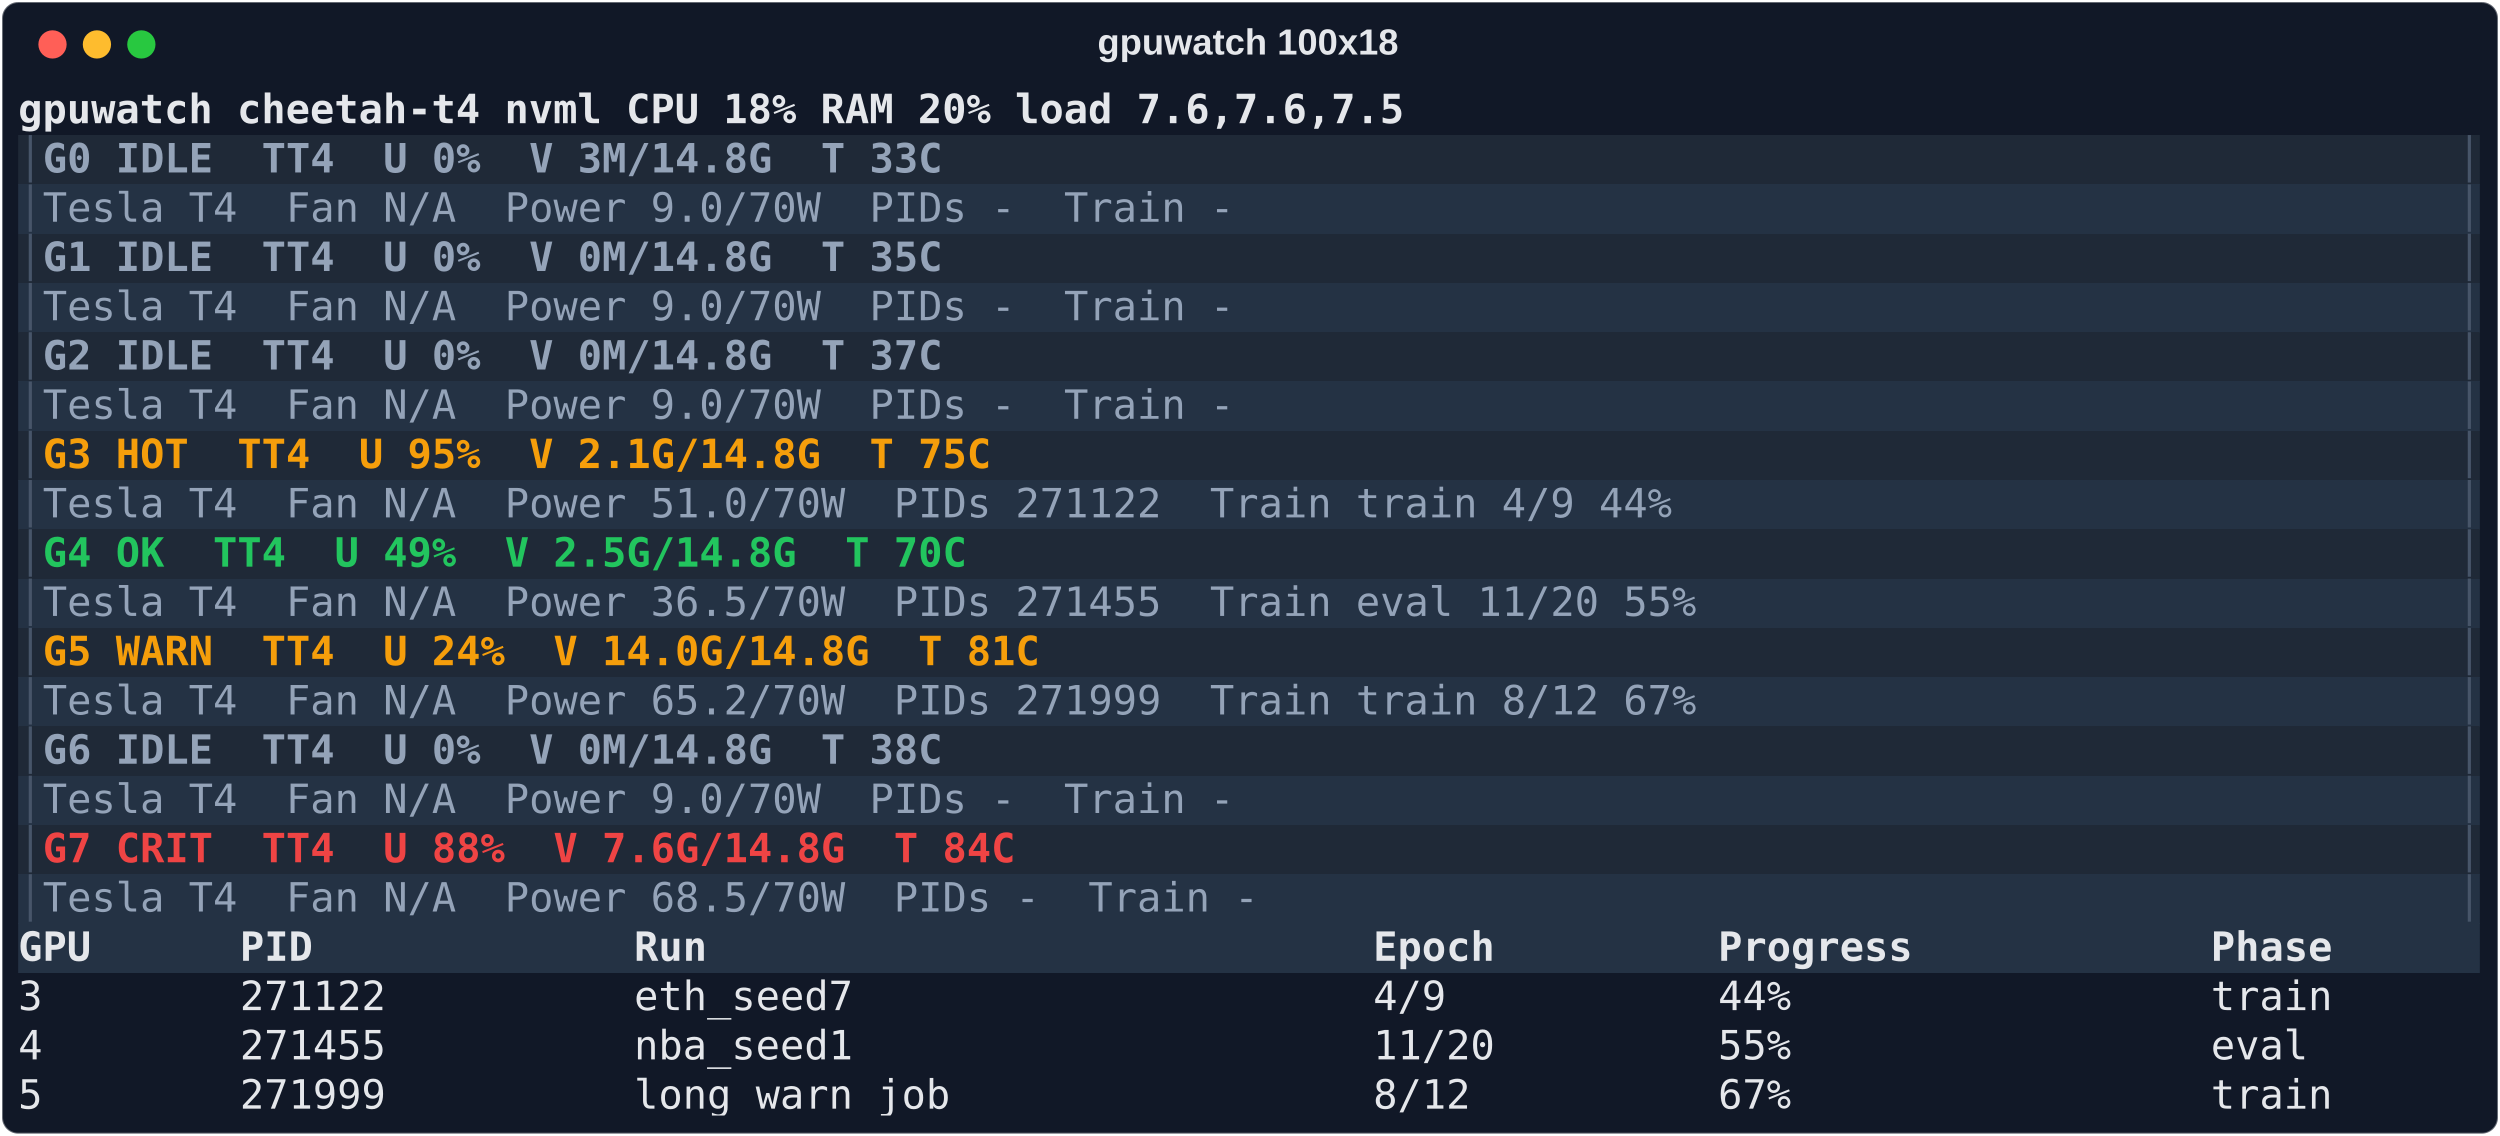
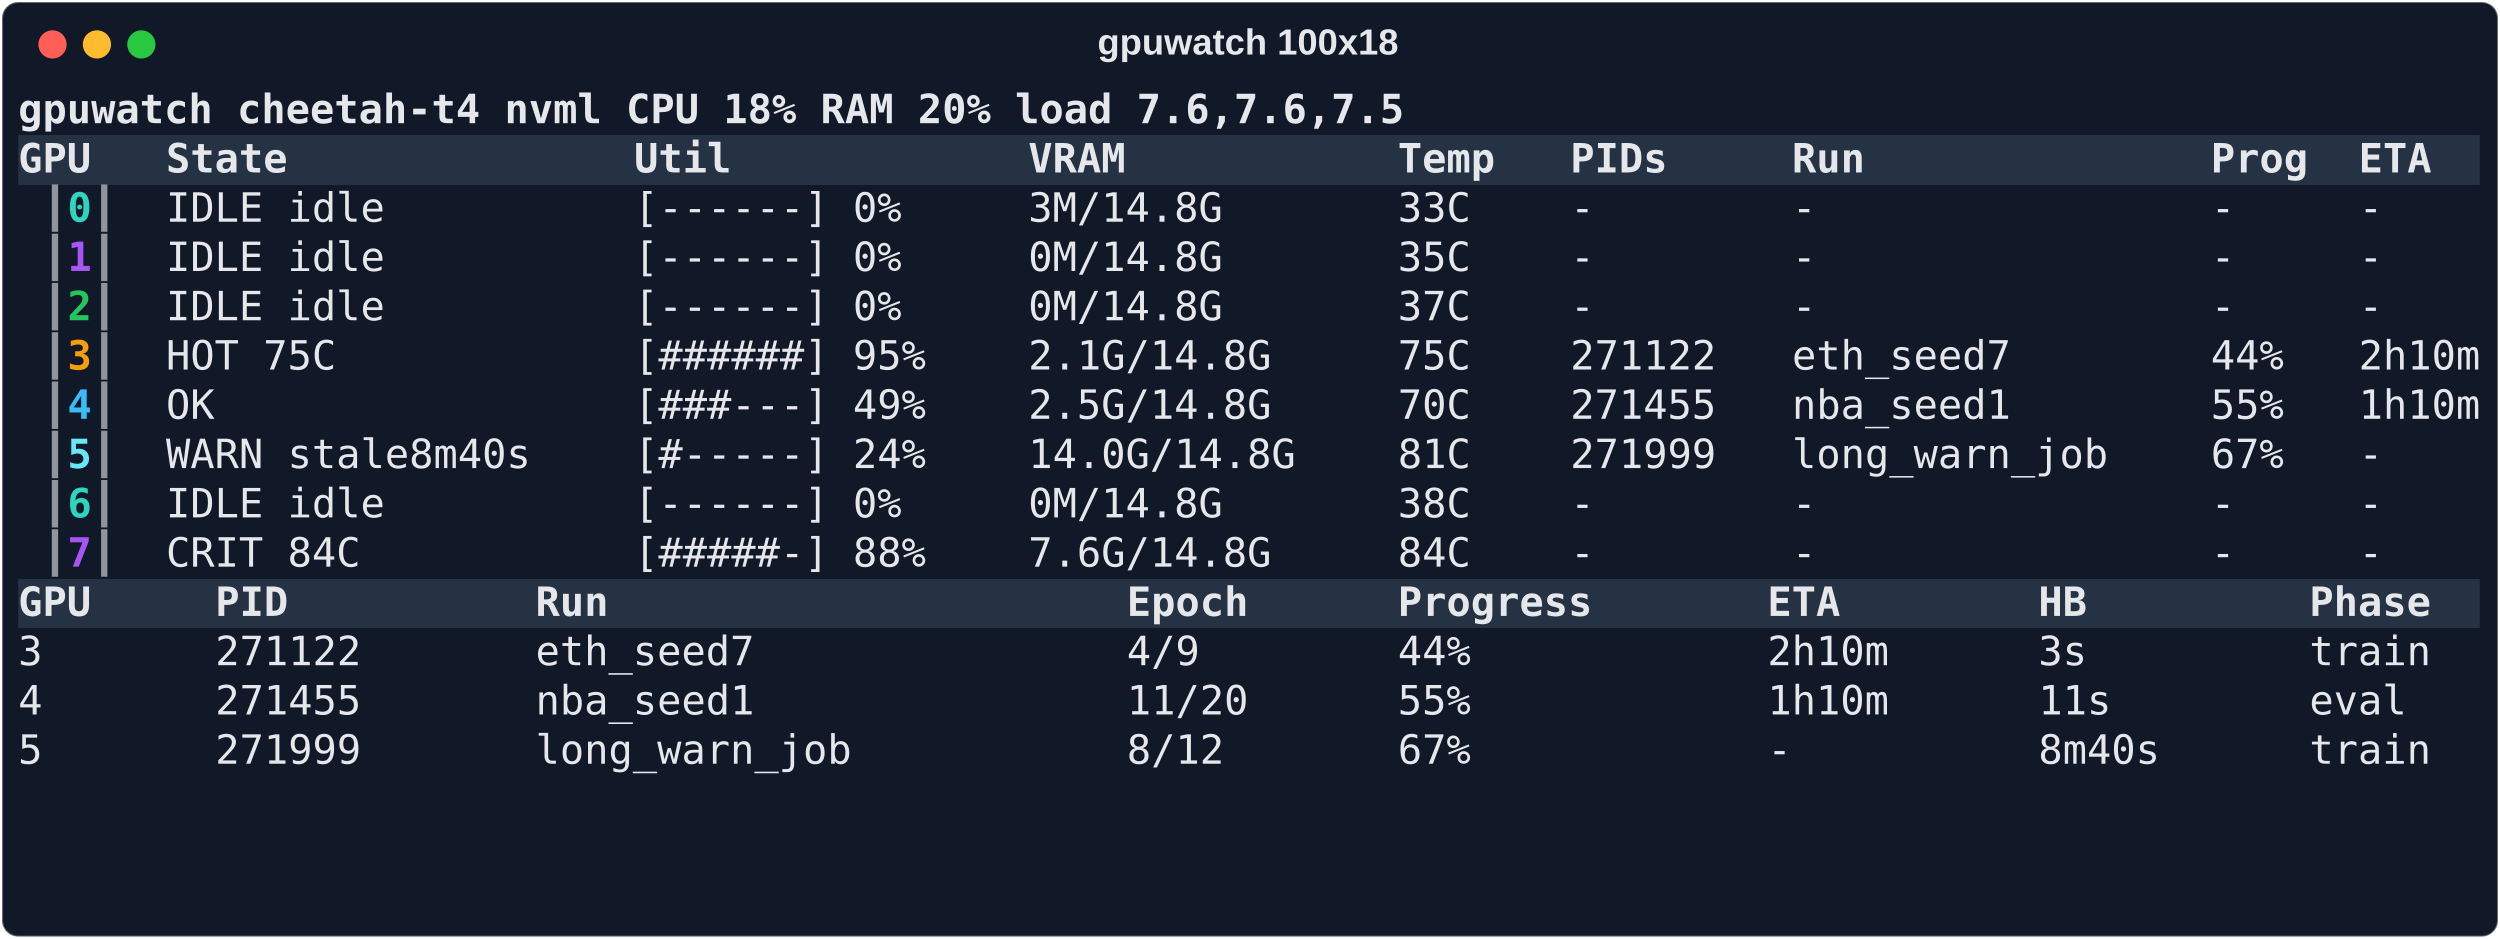
- <svg xmlns="http://www.w3.org/2000/svg" class="rich-terminal" viewBox="0 0 1238 562.4">
+ <svg xmlns="http://www.w3.org/2000/svg" class="rich-terminal" viewBox="0 0 1238 464.8">
  <style>

    @font-face {
        font-family: "Fira Code";
        src: local("FiraCode-Regular"),
                url("https://cdnjs.cloudflare.com/ajax/libs/firacode/6.2.0/woff2/FiraCode-Regular.woff2") format("woff2"),
                url("https://cdnjs.cloudflare.com/ajax/libs/firacode/6.2.0/woff/FiraCode-Regular.woff") format("woff");
        font-style: normal;
        font-weight: 400;
    }
    @font-face {
        font-family: "Fira Code";
        src: local("FiraCode-Bold"),
                url("https://cdnjs.cloudflare.com/ajax/libs/firacode/6.2.0/woff2/FiraCode-Bold.woff2") format("woff2"),
                url("https://cdnjs.cloudflare.com/ajax/libs/firacode/6.2.0/woff/FiraCode-Bold.woff") format("woff");
        font-style: bold;
        font-weight: 700;
    }

-     .terminal-2458805387-matrix {
+     .terminal-171021809-matrix {
        font-family: Fira Code, monospace;
        font-size: 20px;
        line-height: 24.4px;
        font-variant-east-asian: full-width;
    }

-     .terminal-2458805387-title {
+     .terminal-171021809-title {
        font-size: 18px;
        font-weight: bold;
        font-family: arial;
    }

-     .terminal-2458805387-r1 { fill: #e5e7eb;font-weight: bold }
- .terminal-2458805387-r2 { fill: #e5e7eb }
- .terminal-2458805387-r3 { fill: #475569 }
- .terminal-2458805387-r4 { fill: #94a3b8;font-weight: bold }
- .terminal-2458805387-r5 { fill: #94a3b8 }
- .terminal-2458805387-r6 { fill: #f59e0b;font-weight: bold }
- .terminal-2458805387-r7 { fill: #22c55e;font-weight: bold }
- .terminal-2458805387-r8 { fill: #ef4444;font-weight: bold }
+     .terminal-171021809-r1 { fill: #e5e7eb;font-weight: bold }
+ .terminal-171021809-r2 { fill: #e5e7eb }
+ .terminal-171021809-r3 { fill: #90949c }
+ .terminal-171021809-r4 { fill: #2dd4bf;font-weight: bold }
+ .terminal-171021809-r5 { fill: #a855f7;font-weight: bold }
+ .terminal-171021809-r6 { fill: #22c55e;font-weight: bold }
+ .terminal-171021809-r7 { fill: #f59e0b;font-weight: bold }
+ .terminal-171021809-r8 { fill: #38bdf8;font-weight: bold }
+ .terminal-171021809-r9 { fill: #67e8f9;font-weight: bold }
    </style>
  <defs>
-     <clipPath id="terminal-2458805387-clip-terminal">
-       <rect x="0" y="0" width="1219.0" height="511.4" />
-     </clipPath>
-     <clipPath id="terminal-2458805387-line-0">
+     <clipPath id="terminal-171021809-clip-terminal">
+       <rect x="0" y="0" width="1219.0" height="413.8" />
+     </clipPath>
+     <clipPath id="terminal-171021809-line-0">
      <rect x="0" y="1.5" width="1220" height="24.65" />
    </clipPath>
-     <clipPath id="terminal-2458805387-line-1">
+     <clipPath id="terminal-171021809-line-1">
      <rect x="0" y="25.9" width="1220" height="24.65" />
    </clipPath>
-     <clipPath id="terminal-2458805387-line-2">
+     <clipPath id="terminal-171021809-line-2">
      <rect x="0" y="50.3" width="1220" height="24.65" />
    </clipPath>
-     <clipPath id="terminal-2458805387-line-3">
+     <clipPath id="terminal-171021809-line-3">
      <rect x="0" y="74.7" width="1220" height="24.65" />
    </clipPath>
-     <clipPath id="terminal-2458805387-line-4">
+     <clipPath id="terminal-171021809-line-4">
      <rect x="0" y="99.1" width="1220" height="24.65" />
    </clipPath>
-     <clipPath id="terminal-2458805387-line-5">
+     <clipPath id="terminal-171021809-line-5">
      <rect x="0" y="123.5" width="1220" height="24.65" />
    </clipPath>
-     <clipPath id="terminal-2458805387-line-6">
+     <clipPath id="terminal-171021809-line-6">
      <rect x="0" y="147.9" width="1220" height="24.65" />
    </clipPath>
-     <clipPath id="terminal-2458805387-line-7">
+     <clipPath id="terminal-171021809-line-7">
      <rect x="0" y="172.3" width="1220" height="24.65" />
    </clipPath>
-     <clipPath id="terminal-2458805387-line-8">
+     <clipPath id="terminal-171021809-line-8">
      <rect x="0" y="196.7" width="1220" height="24.65" />
    </clipPath>
-     <clipPath id="terminal-2458805387-line-9">
+     <clipPath id="terminal-171021809-line-9">
      <rect x="0" y="221.1" width="1220" height="24.65" />
    </clipPath>
-     <clipPath id="terminal-2458805387-line-10">
+     <clipPath id="terminal-171021809-line-10">
      <rect x="0" y="245.5" width="1220" height="24.65" />
    </clipPath>
-     <clipPath id="terminal-2458805387-line-11">
+     <clipPath id="terminal-171021809-line-11">
      <rect x="0" y="269.9" width="1220" height="24.65" />
    </clipPath>
-     <clipPath id="terminal-2458805387-line-12">
+     <clipPath id="terminal-171021809-line-12">
      <rect x="0" y="294.3" width="1220" height="24.65" />
    </clipPath>
-     <clipPath id="terminal-2458805387-line-13">
+     <clipPath id="terminal-171021809-line-13">
      <rect x="0" y="318.7" width="1220" height="24.65" />
    </clipPath>
-     <clipPath id="terminal-2458805387-line-14">
+     <clipPath id="terminal-171021809-line-14">
      <rect x="0" y="343.1" width="1220" height="24.65" />
    </clipPath>
-     <clipPath id="terminal-2458805387-line-15">
+     <clipPath id="terminal-171021809-line-15">
      <rect x="0" y="367.5" width="1220" height="24.65" />
    </clipPath>
-     <clipPath id="terminal-2458805387-line-16">
-       <rect x="0" y="391.9" width="1220" height="24.65" />
-     </clipPath>
-     <clipPath id="terminal-2458805387-line-17">
-       <rect x="0" y="416.3" width="1220" height="24.65" />
-     </clipPath>
-     <clipPath id="terminal-2458805387-line-18">
-       <rect x="0" y="440.7" width="1220" height="24.65" />
-     </clipPath>
-     <clipPath id="terminal-2458805387-line-19">
-       <rect x="0" y="465.1" width="1220" height="24.65" />
-     </clipPath>
  </defs>
-   <rect fill="#111827" stroke="rgba(255,255,255,0.35)" stroke-width="1" x="1" y="1" width="1236" height="560.4" rx="8" />
-   <text class="terminal-2458805387-title" fill="#e5e7eb" text-anchor="middle" x="618" y="27">gpuwatch 100x18</text>
+   <rect fill="#111827" stroke="rgba(255,255,255,0.35)" stroke-width="1" x="1" y="1" width="1236" height="462.8" rx="8" />
+   <text class="terminal-171021809-title" fill="#e5e7eb" text-anchor="middle" x="618" y="27">gpuwatch 100x18</text>
  <g transform="translate(26,22)">
    <circle cx="0" cy="0" r="7" fill="#ff5f57" />
    <circle cx="22" cy="0" r="7" fill="#febc2e" />
    <circle cx="44" cy="0" r="7" fill="#28c840" />
  </g>
-   <g transform="translate(9, 41)" clip-path="url(#terminal-2458805387-clip-terminal)">
+   <g transform="translate(9, 41)" clip-path="url(#terminal-171021809-clip-terminal)">
    <rect fill="#111827" x="0" y="1.5" width="1220" height="24.65" shape-rendering="crispEdges" />
-     <rect fill="#1f2937" x="0" y="25.9" width="12.2" height="24.65" shape-rendering="crispEdges" />
-     <rect fill="#1f2937" x="12.2" y="25.9" width="1195.6" height="24.65" shape-rendering="crispEdges" />
-     <rect fill="#1f2937" x="1207.8" y="25.9" width="12.2" height="24.65" shape-rendering="crispEdges" />
-     <rect fill="#243244" x="0" y="50.3" width="12.2" height="24.65" shape-rendering="crispEdges" />
-     <rect fill="#243244" x="12.2" y="50.3" width="1195.6" height="24.65" shape-rendering="crispEdges" />
-     <rect fill="#243244" x="1207.8" y="50.3" width="12.2" height="24.65" shape-rendering="crispEdges" />
-     <rect fill="#1f2937" x="0" y="74.7" width="12.2" height="24.65" shape-rendering="crispEdges" />
-     <rect fill="#1f2937" x="12.2" y="74.7" width="1195.6" height="24.65" shape-rendering="crispEdges" />
-     <rect fill="#1f2937" x="1207.8" y="74.7" width="12.2" height="24.65" shape-rendering="crispEdges" />
-     <rect fill="#243244" x="0" y="99.1" width="12.2" height="24.65" shape-rendering="crispEdges" />
-     <rect fill="#243244" x="12.2" y="99.1" width="1195.6" height="24.65" shape-rendering="crispEdges" />
-     <rect fill="#243244" x="1207.8" y="99.1" width="12.2" height="24.65" shape-rendering="crispEdges" />
-     <rect fill="#1f2937" x="0" y="123.5" width="12.2" height="24.65" shape-rendering="crispEdges" />
-     <rect fill="#1f2937" x="12.2" y="123.5" width="1195.6" height="24.65" shape-rendering="crispEdges" />
-     <rect fill="#1f2937" x="1207.8" y="123.5" width="12.2" height="24.65" shape-rendering="crispEdges" />
-     <rect fill="#243244" x="0" y="147.9" width="12.2" height="24.65" shape-rendering="crispEdges" />
-     <rect fill="#243244" x="12.2" y="147.9" width="1195.6" height="24.65" shape-rendering="crispEdges" />
-     <rect fill="#243244" x="1207.8" y="147.9" width="12.2" height="24.65" shape-rendering="crispEdges" />
-     <rect fill="#1f2937" x="0" y="172.3" width="12.2" height="24.65" shape-rendering="crispEdges" />
-     <rect fill="#1f2937" x="12.2" y="172.3" width="1195.6" height="24.65" shape-rendering="crispEdges" />
-     <rect fill="#1f2937" x="1207.8" y="172.3" width="12.2" height="24.65" shape-rendering="crispEdges" />
-     <rect fill="#243244" x="0" y="196.7" width="12.2" height="24.65" shape-rendering="crispEdges" />
-     <rect fill="#243244" x="12.2" y="196.7" width="1195.6" height="24.65" shape-rendering="crispEdges" />
-     <rect fill="#243244" x="1207.8" y="196.7" width="12.2" height="24.65" shape-rendering="crispEdges" />
-     <rect fill="#1f2937" x="0" y="221.1" width="12.2" height="24.65" shape-rendering="crispEdges" />
-     <rect fill="#1f2937" x="12.2" y="221.1" width="1195.6" height="24.65" shape-rendering="crispEdges" />
-     <rect fill="#1f2937" x="1207.8" y="221.1" width="12.2" height="24.65" shape-rendering="crispEdges" />
-     <rect fill="#243244" x="0" y="245.5" width="12.2" height="24.65" shape-rendering="crispEdges" />
-     <rect fill="#243244" x="12.2" y="245.5" width="1195.6" height="24.65" shape-rendering="crispEdges" />
-     <rect fill="#243244" x="1207.8" y="245.5" width="12.2" height="24.65" shape-rendering="crispEdges" />
-     <rect fill="#1f2937" x="0" y="269.9" width="12.2" height="24.65" shape-rendering="crispEdges" />
-     <rect fill="#1f2937" x="12.2" y="269.9" width="1195.6" height="24.65" shape-rendering="crispEdges" />
-     <rect fill="#1f2937" x="1207.8" y="269.9" width="12.2" height="24.65" shape-rendering="crispEdges" />
-     <rect fill="#243244" x="0" y="294.3" width="12.2" height="24.65" shape-rendering="crispEdges" />
-     <rect fill="#243244" x="12.2" y="294.3" width="1195.6" height="24.65" shape-rendering="crispEdges" />
-     <rect fill="#243244" x="1207.8" y="294.3" width="12.2" height="24.65" shape-rendering="crispEdges" />
-     <rect fill="#1f2937" x="0" y="318.7" width="12.2" height="24.65" shape-rendering="crispEdges" />
-     <rect fill="#1f2937" x="12.2" y="318.7" width="1195.6" height="24.65" shape-rendering="crispEdges" />
-     <rect fill="#1f2937" x="1207.8" y="318.7" width="12.2" height="24.65" shape-rendering="crispEdges" />
-     <rect fill="#243244" x="0" y="343.1" width="12.2" height="24.65" shape-rendering="crispEdges" />
-     <rect fill="#243244" x="12.2" y="343.1" width="1195.6" height="24.65" shape-rendering="crispEdges" />
-     <rect fill="#243244" x="1207.8" y="343.1" width="12.2" height="24.65" shape-rendering="crispEdges" />
-     <rect fill="#1f2937" x="0" y="367.5" width="12.2" height="24.65" shape-rendering="crispEdges" />
-     <rect fill="#1f2937" x="12.2" y="367.5" width="1195.6" height="24.65" shape-rendering="crispEdges" />
-     <rect fill="#1f2937" x="1207.8" y="367.5" width="12.2" height="24.65" shape-rendering="crispEdges" />
-     <rect fill="#243244" x="0" y="391.9" width="12.2" height="24.65" shape-rendering="crispEdges" />
-     <rect fill="#243244" x="12.2" y="391.9" width="1195.6" height="24.65" shape-rendering="crispEdges" />
-     <rect fill="#243244" x="1207.8" y="391.9" width="12.2" height="24.65" shape-rendering="crispEdges" />
-     <rect fill="#243244" x="0" y="416.3" width="85.4" height="24.65" shape-rendering="crispEdges" />
-     <rect fill="#243244" x="85.4" y="416.3" width="12.2" height="24.65" shape-rendering="crispEdges" />
-     <rect fill="#243244" x="97.6" y="416.3" width="12.2" height="24.65" shape-rendering="crispEdges" />
-     <rect fill="#243244" x="109.8" y="416.3" width="170.8" height="24.65" shape-rendering="crispEdges" />
-     <rect fill="#243244" x="280.6" y="416.3" width="12.2" height="24.65" shape-rendering="crispEdges" />
-     <rect fill="#243244" x="292.8" y="416.3" width="12.2" height="24.65" shape-rendering="crispEdges" />
-     <rect fill="#243244" x="305" y="416.3" width="341.6" height="24.65" shape-rendering="crispEdges" />
-     <rect fill="#243244" x="646.6" y="416.3" width="12.2" height="24.65" shape-rendering="crispEdges" />
-     <rect fill="#243244" x="658.8" y="416.3" width="12.2" height="24.65" shape-rendering="crispEdges" />
-     <rect fill="#243244" x="671" y="416.3" width="146.4" height="24.65" shape-rendering="crispEdges" />
-     <rect fill="#243244" x="817.4" y="416.3" width="12.2" height="24.65" shape-rendering="crispEdges" />
-     <rect fill="#243244" x="829.6" y="416.3" width="12.2" height="24.65" shape-rendering="crispEdges" />
-     <rect fill="#243244" x="841.8" y="416.3" width="219.6" height="24.65" shape-rendering="crispEdges" />
-     <rect fill="#243244" x="1061.4" y="416.3" width="12.2" height="24.65" shape-rendering="crispEdges" />
-     <rect fill="#243244" x="1073.6" y="416.3" width="12.2" height="24.65" shape-rendering="crispEdges" />
-     <rect fill="#243244" x="1085.8" y="416.3" width="134.2" height="24.65" shape-rendering="crispEdges" />
-     <g class="terminal-2458805387-matrix">
-       <text class="terminal-2458805387-r1" x="0" y="20" textLength="1220" clip-path="url(#terminal-2458805387-line-0)">gpuwatch cheetah-t4 nvml CPU 18% RAM 20% load 7.6,7.6,7.5                                           </text>
-       <text class="terminal-2458805387-r2" x="1220" y="20" textLength="12.2" clip-path="url(#terminal-2458805387-line-0)">
- </text>
-       <text class="terminal-2458805387-r3" x="0" y="44.4" textLength="12.2" clip-path="url(#terminal-2458805387-line-1)">│</text>
-       <text class="terminal-2458805387-r4" x="12.2" y="44.4" textLength="1195.6" clip-path="url(#terminal-2458805387-line-1)">G0 IDLE  TT4  U 0%  V 3M/14.8G  T 33C                                                             </text>
-       <text class="terminal-2458805387-r3" x="1207.8" y="44.4" textLength="12.2" clip-path="url(#terminal-2458805387-line-1)">│</text>
-       <text class="terminal-2458805387-r2" x="1220" y="44.4" textLength="12.2" clip-path="url(#terminal-2458805387-line-1)">
- </text>
-       <text class="terminal-2458805387-r3" x="0" y="68.8" textLength="12.2" clip-path="url(#terminal-2458805387-line-2)">│</text>
-       <text class="terminal-2458805387-r5" x="12.2" y="68.8" textLength="1195.6" clip-path="url(#terminal-2458805387-line-2)">Tesla T4  Fan N/A  Power 9.0/70W  PIDs -  Train -                                                 </text>
-       <text class="terminal-2458805387-r3" x="1207.8" y="68.8" textLength="12.2" clip-path="url(#terminal-2458805387-line-2)">│</text>
-       <text class="terminal-2458805387-r2" x="1220" y="68.8" textLength="12.2" clip-path="url(#terminal-2458805387-line-2)">
- </text>
-       <text class="terminal-2458805387-r3" x="0" y="93.2" textLength="12.2" clip-path="url(#terminal-2458805387-line-3)">│</text>
-       <text class="terminal-2458805387-r4" x="12.2" y="93.2" textLength="1195.6" clip-path="url(#terminal-2458805387-line-3)">G1 IDLE  TT4  U 0%  V 0M/14.8G  T 35C                                                             </text>
-       <text class="terminal-2458805387-r3" x="1207.8" y="93.2" textLength="12.2" clip-path="url(#terminal-2458805387-line-3)">│</text>
-       <text class="terminal-2458805387-r2" x="1220" y="93.2" textLength="12.2" clip-path="url(#terminal-2458805387-line-3)">
- </text>
-       <text class="terminal-2458805387-r3" x="0" y="117.6" textLength="12.2" clip-path="url(#terminal-2458805387-line-4)">│</text>
-       <text class="terminal-2458805387-r5" x="12.2" y="117.6" textLength="1195.6" clip-path="url(#terminal-2458805387-line-4)">Tesla T4  Fan N/A  Power 9.0/70W  PIDs -  Train -                                                 </text>
-       <text class="terminal-2458805387-r3" x="1207.8" y="117.6" textLength="12.2" clip-path="url(#terminal-2458805387-line-4)">│</text>
-       <text class="terminal-2458805387-r2" x="1220" y="117.6" textLength="12.2" clip-path="url(#terminal-2458805387-line-4)">
- </text>
-       <text class="terminal-2458805387-r3" x="0" y="142" textLength="12.2" clip-path="url(#terminal-2458805387-line-5)">│</text>
-       <text class="terminal-2458805387-r4" x="12.2" y="142" textLength="1195.6" clip-path="url(#terminal-2458805387-line-5)">G2 IDLE  TT4  U 0%  V 0M/14.8G  T 37C                                                             </text>
-       <text class="terminal-2458805387-r3" x="1207.8" y="142" textLength="12.2" clip-path="url(#terminal-2458805387-line-5)">│</text>
-       <text class="terminal-2458805387-r2" x="1220" y="142" textLength="12.2" clip-path="url(#terminal-2458805387-line-5)">
- </text>
-       <text class="terminal-2458805387-r3" x="0" y="166.4" textLength="12.2" clip-path="url(#terminal-2458805387-line-6)">│</text>
-       <text class="terminal-2458805387-r5" x="12.2" y="166.4" textLength="1195.6" clip-path="url(#terminal-2458805387-line-6)">Tesla T4  Fan N/A  Power 9.0/70W  PIDs -  Train -                                                 </text>
-       <text class="terminal-2458805387-r3" x="1207.8" y="166.4" textLength="12.2" clip-path="url(#terminal-2458805387-line-6)">│</text>
-       <text class="terminal-2458805387-r2" x="1220" y="166.4" textLength="12.2" clip-path="url(#terminal-2458805387-line-6)">
- </text>
-       <text class="terminal-2458805387-r3" x="0" y="190.8" textLength="12.2" clip-path="url(#terminal-2458805387-line-7)">│</text>
-       <text class="terminal-2458805387-r6" x="12.2" y="190.8" textLength="1195.6" clip-path="url(#terminal-2458805387-line-7)">G3 HOT  TT4  U 95%  V 2.1G/14.8G  T 75C                                                           </text>
-       <text class="terminal-2458805387-r3" x="1207.8" y="190.8" textLength="12.2" clip-path="url(#terminal-2458805387-line-7)">│</text>
-       <text class="terminal-2458805387-r2" x="1220" y="190.8" textLength="12.2" clip-path="url(#terminal-2458805387-line-7)">
- </text>
-       <text class="terminal-2458805387-r3" x="0" y="215.2" textLength="12.2" clip-path="url(#terminal-2458805387-line-8)">│</text>
-       <text class="terminal-2458805387-r5" x="12.2" y="215.2" textLength="1195.6" clip-path="url(#terminal-2458805387-line-8)">Tesla T4  Fan N/A  Power 51.0/70W  PIDs 271122  Train train 4/9 44%                               </text>
-       <text class="terminal-2458805387-r3" x="1207.8" y="215.2" textLength="12.2" clip-path="url(#terminal-2458805387-line-8)">│</text>
-       <text class="terminal-2458805387-r2" x="1220" y="215.2" textLength="12.2" clip-path="url(#terminal-2458805387-line-8)">
- </text>
-       <text class="terminal-2458805387-r3" x="0" y="239.6" textLength="12.2" clip-path="url(#terminal-2458805387-line-9)">│</text>
-       <text class="terminal-2458805387-r7" x="12.2" y="239.6" textLength="1195.6" clip-path="url(#terminal-2458805387-line-9)">G4 OK  TT4  U 49%  V 2.5G/14.8G  T 70C                                                            </text>
-       <text class="terminal-2458805387-r3" x="1207.8" y="239.6" textLength="12.2" clip-path="url(#terminal-2458805387-line-9)">│</text>
-       <text class="terminal-2458805387-r2" x="1220" y="239.6" textLength="12.2" clip-path="url(#terminal-2458805387-line-9)">
- </text>
-       <text class="terminal-2458805387-r3" x="0" y="264" textLength="12.2" clip-path="url(#terminal-2458805387-line-10)">│</text>
-       <text class="terminal-2458805387-r5" x="12.2" y="264" textLength="1195.6" clip-path="url(#terminal-2458805387-line-10)">Tesla T4  Fan N/A  Power 36.5/70W  PIDs 271455  Train eval 11/20 55%                              </text>
-       <text class="terminal-2458805387-r3" x="1207.8" y="264" textLength="12.2" clip-path="url(#terminal-2458805387-line-10)">│</text>
-       <text class="terminal-2458805387-r2" x="1220" y="264" textLength="12.2" clip-path="url(#terminal-2458805387-line-10)">
- </text>
-       <text class="terminal-2458805387-r3" x="0" y="288.4" textLength="12.2" clip-path="url(#terminal-2458805387-line-11)">│</text>
-       <text class="terminal-2458805387-r6" x="12.2" y="288.4" textLength="1195.6" clip-path="url(#terminal-2458805387-line-11)">G5 WARN  TT4  U 24%  V 14.0G/14.8G  T 81C                                                         </text>
-       <text class="terminal-2458805387-r3" x="1207.8" y="288.4" textLength="12.2" clip-path="url(#terminal-2458805387-line-11)">│</text>
-       <text class="terminal-2458805387-r2" x="1220" y="288.4" textLength="12.2" clip-path="url(#terminal-2458805387-line-11)">
- </text>
-       <text class="terminal-2458805387-r3" x="0" y="312.8" textLength="12.2" clip-path="url(#terminal-2458805387-line-12)">│</text>
-       <text class="terminal-2458805387-r5" x="12.2" y="312.8" textLength="1195.6" clip-path="url(#terminal-2458805387-line-12)">Tesla T4  Fan N/A  Power 65.2/70W  PIDs 271999  Train train 8/12 67%                              </text>
-       <text class="terminal-2458805387-r3" x="1207.8" y="312.8" textLength="12.2" clip-path="url(#terminal-2458805387-line-12)">│</text>
-       <text class="terminal-2458805387-r2" x="1220" y="312.8" textLength="12.2" clip-path="url(#terminal-2458805387-line-12)">
- </text>
-       <text class="terminal-2458805387-r3" x="0" y="337.2" textLength="12.2" clip-path="url(#terminal-2458805387-line-13)">│</text>
-       <text class="terminal-2458805387-r4" x="12.2" y="337.2" textLength="1195.6" clip-path="url(#terminal-2458805387-line-13)">G6 IDLE  TT4  U 0%  V 0M/14.8G  T 38C                                                             </text>
-       <text class="terminal-2458805387-r3" x="1207.8" y="337.2" textLength="12.2" clip-path="url(#terminal-2458805387-line-13)">│</text>
-       <text class="terminal-2458805387-r2" x="1220" y="337.2" textLength="12.2" clip-path="url(#terminal-2458805387-line-13)">
- </text>
-       <text class="terminal-2458805387-r3" x="0" y="361.6" textLength="12.2" clip-path="url(#terminal-2458805387-line-14)">│</text>
-       <text class="terminal-2458805387-r5" x="12.2" y="361.6" textLength="1195.6" clip-path="url(#terminal-2458805387-line-14)">Tesla T4  Fan N/A  Power 9.0/70W  PIDs -  Train -                                                 </text>
-       <text class="terminal-2458805387-r3" x="1207.8" y="361.6" textLength="12.2" clip-path="url(#terminal-2458805387-line-14)">│</text>
-       <text class="terminal-2458805387-r2" x="1220" y="361.6" textLength="12.2" clip-path="url(#terminal-2458805387-line-14)">
- </text>
-       <text class="terminal-2458805387-r3" x="0" y="386" textLength="12.2" clip-path="url(#terminal-2458805387-line-15)">│</text>
-       <text class="terminal-2458805387-r8" x="12.2" y="386" textLength="1195.6" clip-path="url(#terminal-2458805387-line-15)">G7 CRIT  TT4  U 88%  V 7.6G/14.8G  T 84C                                                          </text>
-       <text class="terminal-2458805387-r3" x="1207.8" y="386" textLength="12.2" clip-path="url(#terminal-2458805387-line-15)">│</text>
-       <text class="terminal-2458805387-r2" x="1220" y="386" textLength="12.2" clip-path="url(#terminal-2458805387-line-15)">
- </text>
-       <text class="terminal-2458805387-r3" x="0" y="410.4" textLength="12.2" clip-path="url(#terminal-2458805387-line-16)">│</text>
-       <text class="terminal-2458805387-r5" x="12.2" y="410.4" textLength="1195.6" clip-path="url(#terminal-2458805387-line-16)">Tesla T4  Fan N/A  Power 68.5/70W  PIDs -  Train -                                                </text>
-       <text class="terminal-2458805387-r3" x="1207.8" y="410.4" textLength="12.2" clip-path="url(#terminal-2458805387-line-16)">│</text>
-       <text class="terminal-2458805387-r2" x="1220" y="410.4" textLength="12.2" clip-path="url(#terminal-2458805387-line-16)">
- </text>
-       <text class="terminal-2458805387-r1" x="0" y="434.8" textLength="85.4" clip-path="url(#terminal-2458805387-line-17)">    GPU</text>
-       <text class="terminal-2458805387-r1" x="109.8" y="434.8" textLength="170.8" clip-path="url(#terminal-2458805387-line-17)">           PID</text>
-       <text class="terminal-2458805387-r1" x="305" y="434.8" textLength="341.6" clip-path="url(#terminal-2458805387-line-17)">Run                         </text>
-       <text class="terminal-2458805387-r1" x="671" y="434.8" textLength="146.4" clip-path="url(#terminal-2458805387-line-17)">Epoch       </text>
-       <text class="terminal-2458805387-r1" x="841.8" y="434.8" textLength="219.6" clip-path="url(#terminal-2458805387-line-17)">Progress          </text>
-       <text class="terminal-2458805387-r1" x="1085.8" y="434.8" textLength="134.2" clip-path="url(#terminal-2458805387-line-17)">Phase      </text>
-       <text class="terminal-2458805387-r2" x="1220" y="434.8" textLength="12.2" clip-path="url(#terminal-2458805387-line-17)">
- </text>
-       <text class="terminal-2458805387-r2" x="0" y="459.2" textLength="85.4" clip-path="url(#terminal-2458805387-line-18)">      3</text>
-       <text class="terminal-2458805387-r2" x="109.8" y="459.2" textLength="170.8" clip-path="url(#terminal-2458805387-line-18)">        271122</text>
-       <text class="terminal-2458805387-r2" x="305" y="459.2" textLength="341.6" clip-path="url(#terminal-2458805387-line-18)">eth_seed7                   </text>
-       <text class="terminal-2458805387-r2" x="671" y="459.2" textLength="146.4" clip-path="url(#terminal-2458805387-line-18)">4/9         </text>
-       <text class="terminal-2458805387-r2" x="841.8" y="459.2" textLength="219.6" clip-path="url(#terminal-2458805387-line-18)">44%               </text>
-       <text class="terminal-2458805387-r2" x="1085.8" y="459.2" textLength="134.2" clip-path="url(#terminal-2458805387-line-18)">train      </text>
-       <text class="terminal-2458805387-r2" x="1220" y="459.2" textLength="12.2" clip-path="url(#terminal-2458805387-line-18)">
- </text>
-       <text class="terminal-2458805387-r2" x="0" y="483.6" textLength="85.4" clip-path="url(#terminal-2458805387-line-19)">      4</text>
-       <text class="terminal-2458805387-r2" x="109.8" y="483.6" textLength="170.8" clip-path="url(#terminal-2458805387-line-19)">        271455</text>
-       <text class="terminal-2458805387-r2" x="305" y="483.6" textLength="341.6" clip-path="url(#terminal-2458805387-line-19)">nba_seed1                   </text>
-       <text class="terminal-2458805387-r2" x="671" y="483.6" textLength="146.4" clip-path="url(#terminal-2458805387-line-19)">11/20       </text>
-       <text class="terminal-2458805387-r2" x="841.8" y="483.6" textLength="219.6" clip-path="url(#terminal-2458805387-line-19)">55%               </text>
-       <text class="terminal-2458805387-r2" x="1085.8" y="483.6" textLength="134.2" clip-path="url(#terminal-2458805387-line-19)">eval       </text>
-       <text class="terminal-2458805387-r2" x="1220" y="483.6" textLength="12.2" clip-path="url(#terminal-2458805387-line-19)">
- </text>
-       <text class="terminal-2458805387-r2" x="0" y="508" textLength="85.4" clip-path="url(#terminal-2458805387-line-20)">      5</text>
-       <text class="terminal-2458805387-r2" x="109.8" y="508" textLength="170.8" clip-path="url(#terminal-2458805387-line-20)">        271999</text>
-       <text class="terminal-2458805387-r2" x="305" y="508" textLength="341.6" clip-path="url(#terminal-2458805387-line-20)">long_warn_job               </text>
-       <text class="terminal-2458805387-r2" x="671" y="508" textLength="146.4" clip-path="url(#terminal-2458805387-line-20)">8/12        </text>
-       <text class="terminal-2458805387-r2" x="841.8" y="508" textLength="219.6" clip-path="url(#terminal-2458805387-line-20)">67%               </text>
-       <text class="terminal-2458805387-r2" x="1085.8" y="508" textLength="134.2" clip-path="url(#terminal-2458805387-line-20)">train      </text>
-       <text class="terminal-2458805387-r2" x="1220" y="508" textLength="12.2" clip-path="url(#terminal-2458805387-line-20)">
+     <rect fill="#243244" x="0" y="25.9" width="48.8" height="24.65" shape-rendering="crispEdges" />
+     <rect fill="#243244" x="48.8" y="25.9" width="12.2" height="24.65" shape-rendering="crispEdges" />
+     <rect fill="#243244" x="61" y="25.9" width="12.2" height="24.65" shape-rendering="crispEdges" />
+     <rect fill="#243244" x="73.2" y="25.9" width="207.4" height="24.65" shape-rendering="crispEdges" />
+     <rect fill="#243244" x="280.6" y="25.9" width="12.2" height="24.65" shape-rendering="crispEdges" />
+     <rect fill="#243244" x="292.8" y="25.9" width="12.2" height="24.65" shape-rendering="crispEdges" />
+     <rect fill="#243244" x="305" y="25.9" width="170.8" height="24.65" shape-rendering="crispEdges" />
+     <rect fill="#243244" x="475.8" y="25.9" width="12.2" height="24.65" shape-rendering="crispEdges" />
+     <rect fill="#243244" x="488" y="25.9" width="12.2" height="24.65" shape-rendering="crispEdges" />
+     <rect fill="#243244" x="500.2" y="25.9" width="158.6" height="24.65" shape-rendering="crispEdges" />
+     <rect fill="#243244" x="658.8" y="25.9" width="12.2" height="24.65" shape-rendering="crispEdges" />
+     <rect fill="#243244" x="671" y="25.9" width="12.2" height="24.65" shape-rendering="crispEdges" />
+     <rect fill="#243244" x="683.2" y="25.9" width="61" height="24.65" shape-rendering="crispEdges" />
+     <rect fill="#243244" x="744.2" y="25.9" width="12.2" height="24.65" shape-rendering="crispEdges" />
+     <rect fill="#243244" x="756.4" y="25.9" width="12.2" height="24.65" shape-rendering="crispEdges" />
+     <rect fill="#243244" x="768.6" y="25.9" width="85.4" height="24.65" shape-rendering="crispEdges" />
+     <rect fill="#243244" x="854" y="25.9" width="12.2" height="24.65" shape-rendering="crispEdges" />
+     <rect fill="#243244" x="866.2" y="25.9" width="12.2" height="24.65" shape-rendering="crispEdges" />
+     <rect fill="#243244" x="878.4" y="25.9" width="183" height="24.65" shape-rendering="crispEdges" />
+     <rect fill="#243244" x="1061.4" y="25.9" width="12.2" height="24.65" shape-rendering="crispEdges" />
+     <rect fill="#243244" x="1073.6" y="25.9" width="12.2" height="24.65" shape-rendering="crispEdges" />
+     <rect fill="#243244" x="1085.8" y="25.9" width="48.8" height="24.65" shape-rendering="crispEdges" />
+     <rect fill="#243244" x="1134.6" y="25.9" width="12.2" height="24.65" shape-rendering="crispEdges" />
+     <rect fill="#243244" x="1146.8" y="25.9" width="12.2" height="24.65" shape-rendering="crispEdges" />
+     <rect fill="#243244" x="1159" y="25.9" width="61" height="24.65" shape-rendering="crispEdges" />
+     <rect fill="#243244" x="0" y="245.5" width="73.2" height="24.65" shape-rendering="crispEdges" />
+     <rect fill="#243244" x="73.2" y="245.5" width="12.2" height="24.65" shape-rendering="crispEdges" />
+     <rect fill="#243244" x="85.4" y="245.5" width="12.2" height="24.65" shape-rendering="crispEdges" />
+     <rect fill="#243244" x="97.6" y="245.5" width="134.2" height="24.65" shape-rendering="crispEdges" />
+     <rect fill="#243244" x="231.8" y="245.5" width="12.2" height="24.65" shape-rendering="crispEdges" />
+     <rect fill="#243244" x="244" y="245.5" width="12.2" height="24.65" shape-rendering="crispEdges" />
+     <rect fill="#243244" x="256.2" y="245.5" width="268.4" height="24.65" shape-rendering="crispEdges" />
+     <rect fill="#243244" x="524.6" y="245.5" width="12.2" height="24.65" shape-rendering="crispEdges" />
+     <rect fill="#243244" x="536.8" y="245.5" width="12.2" height="24.65" shape-rendering="crispEdges" />
+     <rect fill="#243244" x="549" y="245.5" width="109.8" height="24.65" shape-rendering="crispEdges" />
+     <rect fill="#243244" x="658.8" y="245.5" width="12.2" height="24.65" shape-rendering="crispEdges" />
+     <rect fill="#243244" x="671" y="245.5" width="12.2" height="24.65" shape-rendering="crispEdges" />
+     <rect fill="#243244" x="683.2" y="245.5" width="158.6" height="24.65" shape-rendering="crispEdges" />
+     <rect fill="#243244" x="841.8" y="245.5" width="12.2" height="24.65" shape-rendering="crispEdges" />
+     <rect fill="#243244" x="854" y="245.5" width="12.2" height="24.65" shape-rendering="crispEdges" />
+     <rect fill="#243244" x="866.2" y="245.5" width="109.8" height="24.65" shape-rendering="crispEdges" />
+     <rect fill="#243244" x="976" y="245.5" width="12.2" height="24.65" shape-rendering="crispEdges" />
+     <rect fill="#243244" x="988.2" y="245.5" width="12.2" height="24.65" shape-rendering="crispEdges" />
+     <rect fill="#243244" x="1000.4" y="245.5" width="109.8" height="24.65" shape-rendering="crispEdges" />
+     <rect fill="#243244" x="1110.2" y="245.5" width="12.2" height="24.65" shape-rendering="crispEdges" />
+     <rect fill="#243244" x="1122.4" y="245.5" width="12.2" height="24.65" shape-rendering="crispEdges" />
+     <rect fill="#243244" x="1134.6" y="245.5" width="85.4" height="24.65" shape-rendering="crispEdges" />
+     <rect fill="#111827" x="0" y="343.1" width="1220" height="24.65" shape-rendering="crispEdges" />
+     <rect fill="#111827" x="0" y="367.5" width="1220" height="24.65" shape-rendering="crispEdges" />
+     <rect fill="#111827" x="0" y="391.9" width="1220" height="24.65" shape-rendering="crispEdges" />
+     <g class="terminal-171021809-matrix">
+       <text class="terminal-171021809-r1" x="0" y="20" textLength="1220" clip-path="url(#terminal-171021809-line-0)">gpuwatch cheetah-t4 nvml CPU 18% RAM 20% load 7.6,7.6,7.5                                           </text>
+       <text class="terminal-171021809-r2" x="1220" y="20" textLength="12.2" clip-path="url(#terminal-171021809-line-0)">
+ </text>
+       <text class="terminal-171021809-r1" x="0" y="44.4" textLength="48.8" clip-path="url(#terminal-171021809-line-1)"> GPU</text>
+       <text class="terminal-171021809-r1" x="73.2" y="44.4" textLength="207.4" clip-path="url(#terminal-171021809-line-1)">State            </text>
+       <text class="terminal-171021809-r1" x="305" y="44.4" textLength="170.8" clip-path="url(#terminal-171021809-line-1)">Util          </text>
+       <text class="terminal-171021809-r1" x="500.2" y="44.4" textLength="158.6" clip-path="url(#terminal-171021809-line-1)">VRAM         </text>
+       <text class="terminal-171021809-r1" x="683.2" y="44.4" textLength="61" clip-path="url(#terminal-171021809-line-1)">Temp </text>
+       <text class="terminal-171021809-r1" x="768.6" y="44.4" textLength="85.4" clip-path="url(#terminal-171021809-line-1)">PIDs   </text>
+       <text class="terminal-171021809-r1" x="878.4" y="44.4" textLength="183" clip-path="url(#terminal-171021809-line-1)">Run            </text>
+       <text class="terminal-171021809-r1" x="1085.8" y="44.4" textLength="48.8" clip-path="url(#terminal-171021809-line-1)">Prog</text>
+       <text class="terminal-171021809-r1" x="1159" y="44.4" textLength="61" clip-path="url(#terminal-171021809-line-1)">ETA  </text>
+       <text class="terminal-171021809-r2" x="1220" y="44.4" textLength="12.2" clip-path="url(#terminal-171021809-line-1)">
+ </text>
+       <text class="terminal-171021809-r3" x="12.2" y="68.8" textLength="12.2" clip-path="url(#terminal-171021809-line-2)">┃</text>
+       <text class="terminal-171021809-r4" x="24.4" y="68.8" textLength="12.2" clip-path="url(#terminal-171021809-line-2)">0</text>
+       <text class="terminal-171021809-r3" x="36.6" y="68.8" textLength="12.2" clip-path="url(#terminal-171021809-line-2)">┃</text>
+       <text class="terminal-171021809-r2" x="73.2" y="68.8" textLength="207.4" clip-path="url(#terminal-171021809-line-2)">IDLE idle        </text>
+       <text class="terminal-171021809-r2" x="305" y="68.8" textLength="170.8" clip-path="url(#terminal-171021809-line-2)">[------] 0%   </text>
+       <text class="terminal-171021809-r2" x="500.2" y="68.8" textLength="158.6" clip-path="url(#terminal-171021809-line-2)">3M/14.8G     </text>
+       <text class="terminal-171021809-r2" x="683.2" y="68.8" textLength="61" clip-path="url(#terminal-171021809-line-2)">33C  </text>
+       <text class="terminal-171021809-r2" x="768.6" y="68.8" textLength="85.4" clip-path="url(#terminal-171021809-line-2)">-      </text>
+       <text class="terminal-171021809-r2" x="878.4" y="68.8" textLength="183" clip-path="url(#terminal-171021809-line-2)">-              </text>
+       <text class="terminal-171021809-r2" x="1085.8" y="68.8" textLength="48.8" clip-path="url(#terminal-171021809-line-2)">-   </text>
+       <text class="terminal-171021809-r2" x="1159" y="68.8" textLength="61" clip-path="url(#terminal-171021809-line-2)">-    </text>
+       <text class="terminal-171021809-r2" x="1220" y="68.8" textLength="12.2" clip-path="url(#terminal-171021809-line-2)">
+ </text>
+       <text class="terminal-171021809-r3" x="12.2" y="93.2" textLength="12.2" clip-path="url(#terminal-171021809-line-3)">┃</text>
+       <text class="terminal-171021809-r5" x="24.4" y="93.2" textLength="12.2" clip-path="url(#terminal-171021809-line-3)">1</text>
+       <text class="terminal-171021809-r3" x="36.6" y="93.2" textLength="12.2" clip-path="url(#terminal-171021809-line-3)">┃</text>
+       <text class="terminal-171021809-r2" x="73.2" y="93.2" textLength="207.4" clip-path="url(#terminal-171021809-line-3)">IDLE idle        </text>
+       <text class="terminal-171021809-r2" x="305" y="93.2" textLength="170.8" clip-path="url(#terminal-171021809-line-3)">[------] 0%   </text>
+       <text class="terminal-171021809-r2" x="500.2" y="93.2" textLength="158.6" clip-path="url(#terminal-171021809-line-3)">0M/14.8G     </text>
+       <text class="terminal-171021809-r2" x="683.2" y="93.2" textLength="61" clip-path="url(#terminal-171021809-line-3)">35C  </text>
+       <text class="terminal-171021809-r2" x="768.6" y="93.2" textLength="85.4" clip-path="url(#terminal-171021809-line-3)">-      </text>
+       <text class="terminal-171021809-r2" x="878.4" y="93.2" textLength="183" clip-path="url(#terminal-171021809-line-3)">-              </text>
+       <text class="terminal-171021809-r2" x="1085.8" y="93.2" textLength="48.8" clip-path="url(#terminal-171021809-line-3)">-   </text>
+       <text class="terminal-171021809-r2" x="1159" y="93.2" textLength="61" clip-path="url(#terminal-171021809-line-3)">-    </text>
+       <text class="terminal-171021809-r2" x="1220" y="93.2" textLength="12.2" clip-path="url(#terminal-171021809-line-3)">
+ </text>
+       <text class="terminal-171021809-r3" x="12.2" y="117.6" textLength="12.2" clip-path="url(#terminal-171021809-line-4)">┃</text>
+       <text class="terminal-171021809-r6" x="24.4" y="117.6" textLength="12.2" clip-path="url(#terminal-171021809-line-4)">2</text>
+       <text class="terminal-171021809-r3" x="36.6" y="117.6" textLength="12.2" clip-path="url(#terminal-171021809-line-4)">┃</text>
+       <text class="terminal-171021809-r2" x="73.2" y="117.6" textLength="207.4" clip-path="url(#terminal-171021809-line-4)">IDLE idle        </text>
+       <text class="terminal-171021809-r2" x="305" y="117.6" textLength="170.8" clip-path="url(#terminal-171021809-line-4)">[------] 0%   </text>
+       <text class="terminal-171021809-r2" x="500.2" y="117.6" textLength="158.6" clip-path="url(#terminal-171021809-line-4)">0M/14.8G     </text>
+       <text class="terminal-171021809-r2" x="683.2" y="117.6" textLength="61" clip-path="url(#terminal-171021809-line-4)">37C  </text>
+       <text class="terminal-171021809-r2" x="768.6" y="117.6" textLength="85.4" clip-path="url(#terminal-171021809-line-4)">-      </text>
+       <text class="terminal-171021809-r2" x="878.4" y="117.6" textLength="183" clip-path="url(#terminal-171021809-line-4)">-              </text>
+       <text class="terminal-171021809-r2" x="1085.8" y="117.6" textLength="48.8" clip-path="url(#terminal-171021809-line-4)">-   </text>
+       <text class="terminal-171021809-r2" x="1159" y="117.6" textLength="61" clip-path="url(#terminal-171021809-line-4)">-    </text>
+       <text class="terminal-171021809-r2" x="1220" y="117.6" textLength="12.2" clip-path="url(#terminal-171021809-line-4)">
+ </text>
+       <text class="terminal-171021809-r3" x="12.2" y="142" textLength="12.2" clip-path="url(#terminal-171021809-line-5)">┃</text>
+       <text class="terminal-171021809-r7" x="24.4" y="142" textLength="12.2" clip-path="url(#terminal-171021809-line-5)">3</text>
+       <text class="terminal-171021809-r3" x="36.6" y="142" textLength="12.2" clip-path="url(#terminal-171021809-line-5)">┃</text>
+       <text class="terminal-171021809-r2" x="73.2" y="142" textLength="207.4" clip-path="url(#terminal-171021809-line-5)">HOT 75C          </text>
+       <text class="terminal-171021809-r2" x="305" y="142" textLength="170.8" clip-path="url(#terminal-171021809-line-5)">[######] 95%  </text>
+       <text class="terminal-171021809-r2" x="500.2" y="142" textLength="158.6" clip-path="url(#terminal-171021809-line-5)">2.1G/14.8G   </text>
+       <text class="terminal-171021809-r2" x="683.2" y="142" textLength="61" clip-path="url(#terminal-171021809-line-5)">75C  </text>
+       <text class="terminal-171021809-r2" x="768.6" y="142" textLength="85.4" clip-path="url(#terminal-171021809-line-5)">271122 </text>
+       <text class="terminal-171021809-r2" x="878.4" y="142" textLength="183" clip-path="url(#terminal-171021809-line-5)">eth_seed7      </text>
+       <text class="terminal-171021809-r2" x="1085.8" y="142" textLength="48.8" clip-path="url(#terminal-171021809-line-5)">44% </text>
+       <text class="terminal-171021809-r2" x="1159" y="142" textLength="61" clip-path="url(#terminal-171021809-line-5)">2h10m</text>
+       <text class="terminal-171021809-r2" x="1220" y="142" textLength="12.2" clip-path="url(#terminal-171021809-line-5)">
+ </text>
+       <text class="terminal-171021809-r3" x="12.2" y="166.4" textLength="12.2" clip-path="url(#terminal-171021809-line-6)">┃</text>
+       <text class="terminal-171021809-r8" x="24.4" y="166.4" textLength="12.2" clip-path="url(#terminal-171021809-line-6)">4</text>
+       <text class="terminal-171021809-r3" x="36.6" y="166.4" textLength="12.2" clip-path="url(#terminal-171021809-line-6)">┃</text>
+       <text class="terminal-171021809-r2" x="73.2" y="166.4" textLength="207.4" clip-path="url(#terminal-171021809-line-6)">OK               </text>
+       <text class="terminal-171021809-r2" x="305" y="166.4" textLength="170.8" clip-path="url(#terminal-171021809-line-6)">[###---] 49%  </text>
+       <text class="terminal-171021809-r2" x="500.2" y="166.4" textLength="158.6" clip-path="url(#terminal-171021809-line-6)">2.5G/14.8G   </text>
+       <text class="terminal-171021809-r2" x="683.2" y="166.4" textLength="61" clip-path="url(#terminal-171021809-line-6)">70C  </text>
+       <text class="terminal-171021809-r2" x="768.6" y="166.4" textLength="85.4" clip-path="url(#terminal-171021809-line-6)">271455 </text>
+       <text class="terminal-171021809-r2" x="878.4" y="166.4" textLength="183" clip-path="url(#terminal-171021809-line-6)">nba_seed1      </text>
+       <text class="terminal-171021809-r2" x="1085.8" y="166.4" textLength="48.8" clip-path="url(#terminal-171021809-line-6)">55% </text>
+       <text class="terminal-171021809-r2" x="1159" y="166.4" textLength="61" clip-path="url(#terminal-171021809-line-6)">1h10m</text>
+       <text class="terminal-171021809-r2" x="1220" y="166.4" textLength="12.2" clip-path="url(#terminal-171021809-line-6)">
+ </text>
+       <text class="terminal-171021809-r3" x="12.2" y="190.8" textLength="12.2" clip-path="url(#terminal-171021809-line-7)">┃</text>
+       <text class="terminal-171021809-r9" x="24.4" y="190.8" textLength="12.2" clip-path="url(#terminal-171021809-line-7)">5</text>
+       <text class="terminal-171021809-r3" x="36.6" y="190.8" textLength="12.2" clip-path="url(#terminal-171021809-line-7)">┃</text>
+       <text class="terminal-171021809-r2" x="73.2" y="190.8" textLength="207.4" clip-path="url(#terminal-171021809-line-7)">WARN stale8m40s  </text>
+       <text class="terminal-171021809-r2" x="305" y="190.8" textLength="170.8" clip-path="url(#terminal-171021809-line-7)">[#-----] 24%  </text>
+       <text class="terminal-171021809-r2" x="500.2" y="190.8" textLength="158.6" clip-path="url(#terminal-171021809-line-7)">14.0G/14.8G  </text>
+       <text class="terminal-171021809-r2" x="683.2" y="190.8" textLength="61" clip-path="url(#terminal-171021809-line-7)">81C  </text>
+       <text class="terminal-171021809-r2" x="768.6" y="190.8" textLength="85.4" clip-path="url(#terminal-171021809-line-7)">271999 </text>
+       <text class="terminal-171021809-r2" x="878.4" y="190.8" textLength="183" clip-path="url(#terminal-171021809-line-7)">long_warn_job  </text>
+       <text class="terminal-171021809-r2" x="1085.8" y="190.8" textLength="48.8" clip-path="url(#terminal-171021809-line-7)">67% </text>
+       <text class="terminal-171021809-r2" x="1159" y="190.8" textLength="61" clip-path="url(#terminal-171021809-line-7)">-    </text>
+       <text class="terminal-171021809-r2" x="1220" y="190.8" textLength="12.2" clip-path="url(#terminal-171021809-line-7)">
+ </text>
+       <text class="terminal-171021809-r3" x="12.2" y="215.2" textLength="12.2" clip-path="url(#terminal-171021809-line-8)">┃</text>
+       <text class="terminal-171021809-r4" x="24.4" y="215.2" textLength="12.2" clip-path="url(#terminal-171021809-line-8)">6</text>
+       <text class="terminal-171021809-r3" x="36.6" y="215.2" textLength="12.2" clip-path="url(#terminal-171021809-line-8)">┃</text>
+       <text class="terminal-171021809-r2" x="73.2" y="215.2" textLength="207.4" clip-path="url(#terminal-171021809-line-8)">IDLE idle        </text>
+       <text class="terminal-171021809-r2" x="305" y="215.2" textLength="170.8" clip-path="url(#terminal-171021809-line-8)">[------] 0%   </text>
+       <text class="terminal-171021809-r2" x="500.2" y="215.2" textLength="158.6" clip-path="url(#terminal-171021809-line-8)">0M/14.8G     </text>
+       <text class="terminal-171021809-r2" x="683.2" y="215.2" textLength="61" clip-path="url(#terminal-171021809-line-8)">38C  </text>
+       <text class="terminal-171021809-r2" x="768.6" y="215.2" textLength="85.4" clip-path="url(#terminal-171021809-line-8)">-      </text>
+       <text class="terminal-171021809-r2" x="878.4" y="215.2" textLength="183" clip-path="url(#terminal-171021809-line-8)">-              </text>
+       <text class="terminal-171021809-r2" x="1085.8" y="215.2" textLength="48.8" clip-path="url(#terminal-171021809-line-8)">-   </text>
+       <text class="terminal-171021809-r2" x="1159" y="215.2" textLength="61" clip-path="url(#terminal-171021809-line-8)">-    </text>
+       <text class="terminal-171021809-r2" x="1220" y="215.2" textLength="12.2" clip-path="url(#terminal-171021809-line-8)">
+ </text>
+       <text class="terminal-171021809-r3" x="12.2" y="239.6" textLength="12.2" clip-path="url(#terminal-171021809-line-9)">┃</text>
+       <text class="terminal-171021809-r5" x="24.4" y="239.6" textLength="12.2" clip-path="url(#terminal-171021809-line-9)">7</text>
+       <text class="terminal-171021809-r3" x="36.6" y="239.6" textLength="12.2" clip-path="url(#terminal-171021809-line-9)">┃</text>
+       <text class="terminal-171021809-r2" x="73.2" y="239.6" textLength="207.4" clip-path="url(#terminal-171021809-line-9)">CRIT 84C         </text>
+       <text class="terminal-171021809-r2" x="305" y="239.6" textLength="170.8" clip-path="url(#terminal-171021809-line-9)">[#####-] 88%  </text>
+       <text class="terminal-171021809-r2" x="500.2" y="239.6" textLength="158.6" clip-path="url(#terminal-171021809-line-9)">7.6G/14.8G   </text>
+       <text class="terminal-171021809-r2" x="683.2" y="239.6" textLength="61" clip-path="url(#terminal-171021809-line-9)">84C  </text>
+       <text class="terminal-171021809-r2" x="768.6" y="239.6" textLength="85.4" clip-path="url(#terminal-171021809-line-9)">-      </text>
+       <text class="terminal-171021809-r2" x="878.4" y="239.6" textLength="183" clip-path="url(#terminal-171021809-line-9)">-              </text>
+       <text class="terminal-171021809-r2" x="1085.8" y="239.6" textLength="48.8" clip-path="url(#terminal-171021809-line-9)">-   </text>
+       <text class="terminal-171021809-r2" x="1159" y="239.6" textLength="61" clip-path="url(#terminal-171021809-line-9)">-    </text>
+       <text class="terminal-171021809-r2" x="1220" y="239.6" textLength="12.2" clip-path="url(#terminal-171021809-line-9)">
+ </text>
+       <text class="terminal-171021809-r1" x="0" y="264" textLength="73.2" clip-path="url(#terminal-171021809-line-10)">   GPU</text>
+       <text class="terminal-171021809-r1" x="97.6" y="264" textLength="134.2" clip-path="url(#terminal-171021809-line-10)">        PID</text>
+       <text class="terminal-171021809-r1" x="256.2" y="264" textLength="268.4" clip-path="url(#terminal-171021809-line-10)">Run                   </text>
+       <text class="terminal-171021809-r1" x="549" y="264" textLength="109.8" clip-path="url(#terminal-171021809-line-10)">Epoch    </text>
+       <text class="terminal-171021809-r1" x="683.2" y="264" textLength="158.6" clip-path="url(#terminal-171021809-line-10)">Progress     </text>
+       <text class="terminal-171021809-r1" x="866.2" y="264" textLength="109.8" clip-path="url(#terminal-171021809-line-10)">ETA      </text>
+       <text class="terminal-171021809-r1" x="1000.4" y="264" textLength="109.8" clip-path="url(#terminal-171021809-line-10)">HB       </text>
+       <text class="terminal-171021809-r1" x="1134.6" y="264" textLength="85.4" clip-path="url(#terminal-171021809-line-10)">Phase  </text>
+       <text class="terminal-171021809-r2" x="1220" y="264" textLength="12.2" clip-path="url(#terminal-171021809-line-10)">
+ </text>
+       <text class="terminal-171021809-r2" x="0" y="288.4" textLength="73.2" clip-path="url(#terminal-171021809-line-11)">     3</text>
+       <text class="terminal-171021809-r2" x="97.6" y="288.4" textLength="134.2" clip-path="url(#terminal-171021809-line-11)">     271122</text>
+       <text class="terminal-171021809-r2" x="256.2" y="288.4" textLength="268.4" clip-path="url(#terminal-171021809-line-11)">eth_seed7             </text>
+       <text class="terminal-171021809-r2" x="549" y="288.4" textLength="109.8" clip-path="url(#terminal-171021809-line-11)">4/9      </text>
+       <text class="terminal-171021809-r2" x="683.2" y="288.4" textLength="158.6" clip-path="url(#terminal-171021809-line-11)">44%          </text>
+       <text class="terminal-171021809-r2" x="866.2" y="288.4" textLength="109.8" clip-path="url(#terminal-171021809-line-11)">2h10m    </text>
+       <text class="terminal-171021809-r2" x="1000.4" y="288.4" textLength="109.8" clip-path="url(#terminal-171021809-line-11)">3s       </text>
+       <text class="terminal-171021809-r2" x="1134.6" y="288.4" textLength="85.4" clip-path="url(#terminal-171021809-line-11)">train  </text>
+       <text class="terminal-171021809-r2" x="1220" y="288.4" textLength="12.2" clip-path="url(#terminal-171021809-line-11)">
+ </text>
+       <text class="terminal-171021809-r2" x="0" y="312.8" textLength="73.2" clip-path="url(#terminal-171021809-line-12)">     4</text>
+       <text class="terminal-171021809-r2" x="97.6" y="312.8" textLength="134.2" clip-path="url(#terminal-171021809-line-12)">     271455</text>
+       <text class="terminal-171021809-r2" x="256.2" y="312.8" textLength="268.4" clip-path="url(#terminal-171021809-line-12)">nba_seed1             </text>
+       <text class="terminal-171021809-r2" x="549" y="312.8" textLength="109.8" clip-path="url(#terminal-171021809-line-12)">11/20    </text>
+       <text class="terminal-171021809-r2" x="683.2" y="312.8" textLength="158.6" clip-path="url(#terminal-171021809-line-12)">55%          </text>
+       <text class="terminal-171021809-r2" x="866.2" y="312.8" textLength="109.8" clip-path="url(#terminal-171021809-line-12)">1h10m    </text>
+       <text class="terminal-171021809-r2" x="1000.4" y="312.8" textLength="109.8" clip-path="url(#terminal-171021809-line-12)">11s      </text>
+       <text class="terminal-171021809-r2" x="1134.6" y="312.8" textLength="85.4" clip-path="url(#terminal-171021809-line-12)">eval   </text>
+       <text class="terminal-171021809-r2" x="1220" y="312.8" textLength="12.2" clip-path="url(#terminal-171021809-line-12)">
+ </text>
+       <text class="terminal-171021809-r2" x="0" y="337.2" textLength="73.2" clip-path="url(#terminal-171021809-line-13)">     5</text>
+       <text class="terminal-171021809-r2" x="97.6" y="337.2" textLength="134.2" clip-path="url(#terminal-171021809-line-13)">     271999</text>
+       <text class="terminal-171021809-r2" x="256.2" y="337.2" textLength="268.4" clip-path="url(#terminal-171021809-line-13)">long_warn_job         </text>
+       <text class="terminal-171021809-r2" x="549" y="337.2" textLength="109.8" clip-path="url(#terminal-171021809-line-13)">8/12     </text>
+       <text class="terminal-171021809-r2" x="683.2" y="337.2" textLength="158.6" clip-path="url(#terminal-171021809-line-13)">67%          </text>
+       <text class="terminal-171021809-r2" x="866.2" y="337.2" textLength="109.8" clip-path="url(#terminal-171021809-line-13)">-        </text>
+       <text class="terminal-171021809-r2" x="1000.4" y="337.2" textLength="109.8" clip-path="url(#terminal-171021809-line-13)">8m40s    </text>
+       <text class="terminal-171021809-r2" x="1134.6" y="337.2" textLength="85.4" clip-path="url(#terminal-171021809-line-13)">train  </text>
+       <text class="terminal-171021809-r2" x="1220" y="337.2" textLength="12.2" clip-path="url(#terminal-171021809-line-13)">
+ </text>
+       <text class="terminal-171021809-r2" x="1220" y="361.6" textLength="12.2" clip-path="url(#terminal-171021809-line-14)">
+ </text>
+       <text class="terminal-171021809-r2" x="1220" y="386" textLength="12.2" clip-path="url(#terminal-171021809-line-15)">
+ </text>
+       <text class="terminal-171021809-r2" x="1220" y="410.4" textLength="12.2" clip-path="url(#terminal-171021809-line-16)">
</text>
    </g>
  </g>
</svg>
